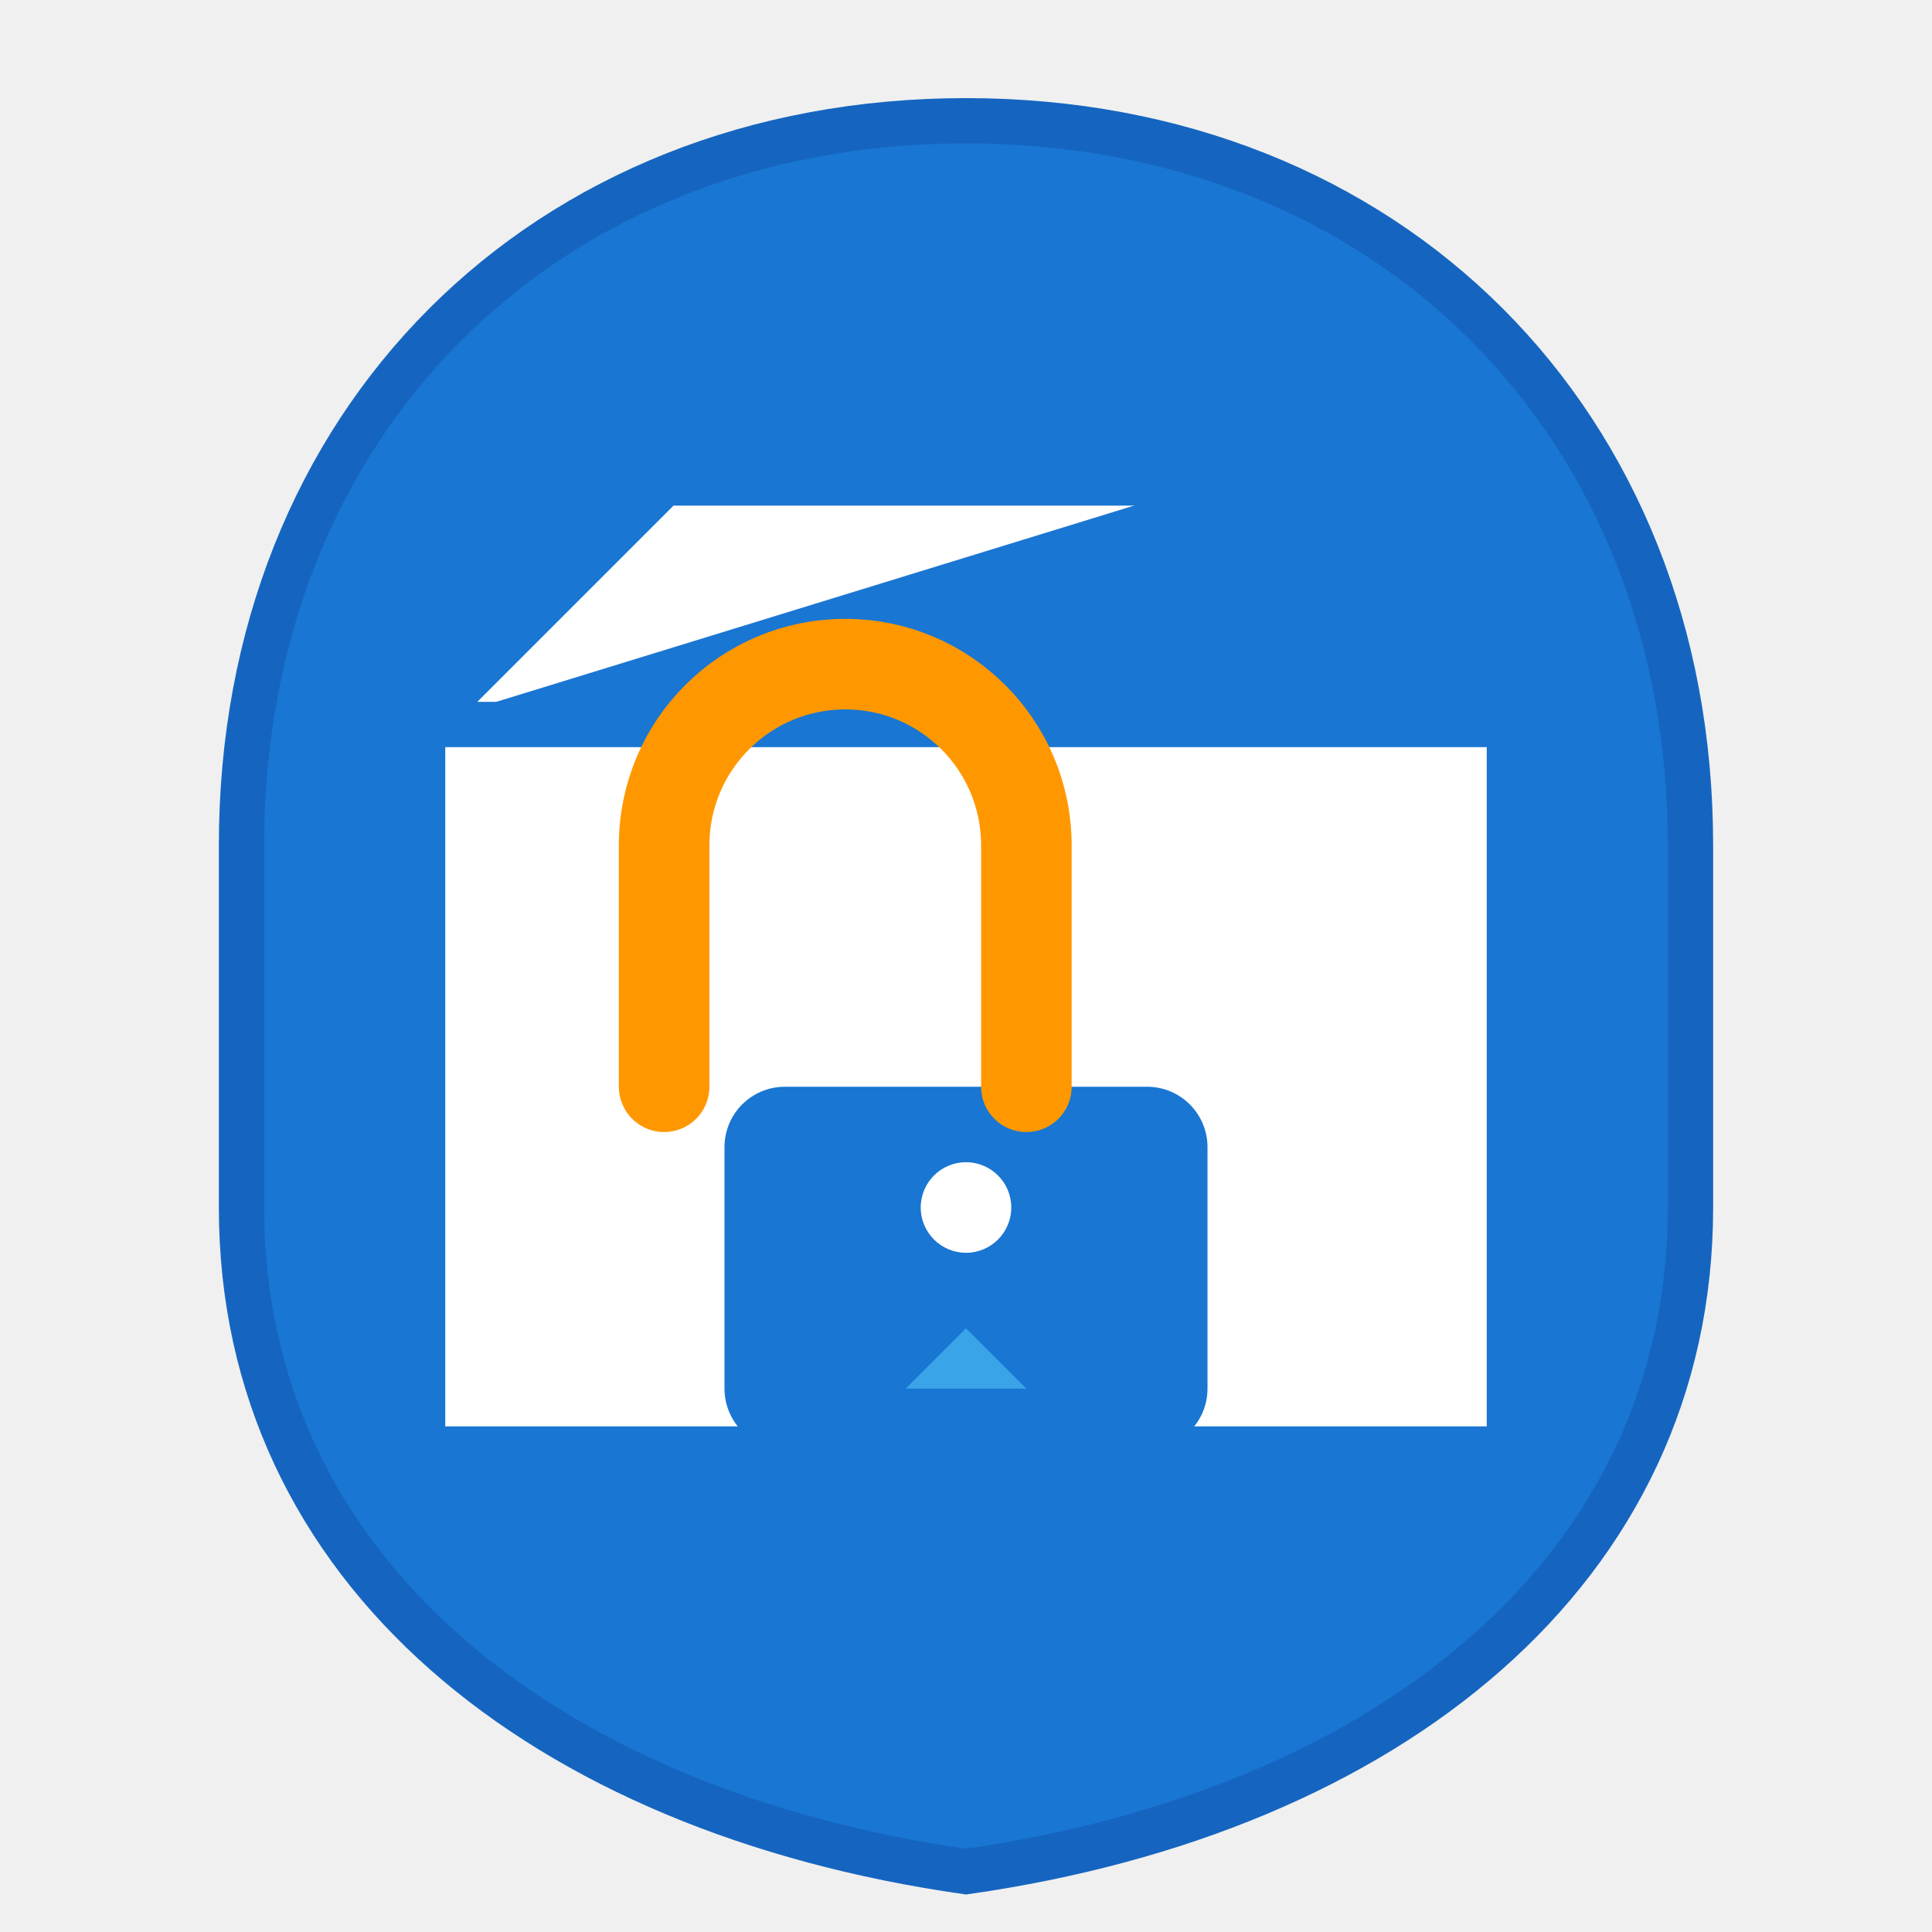
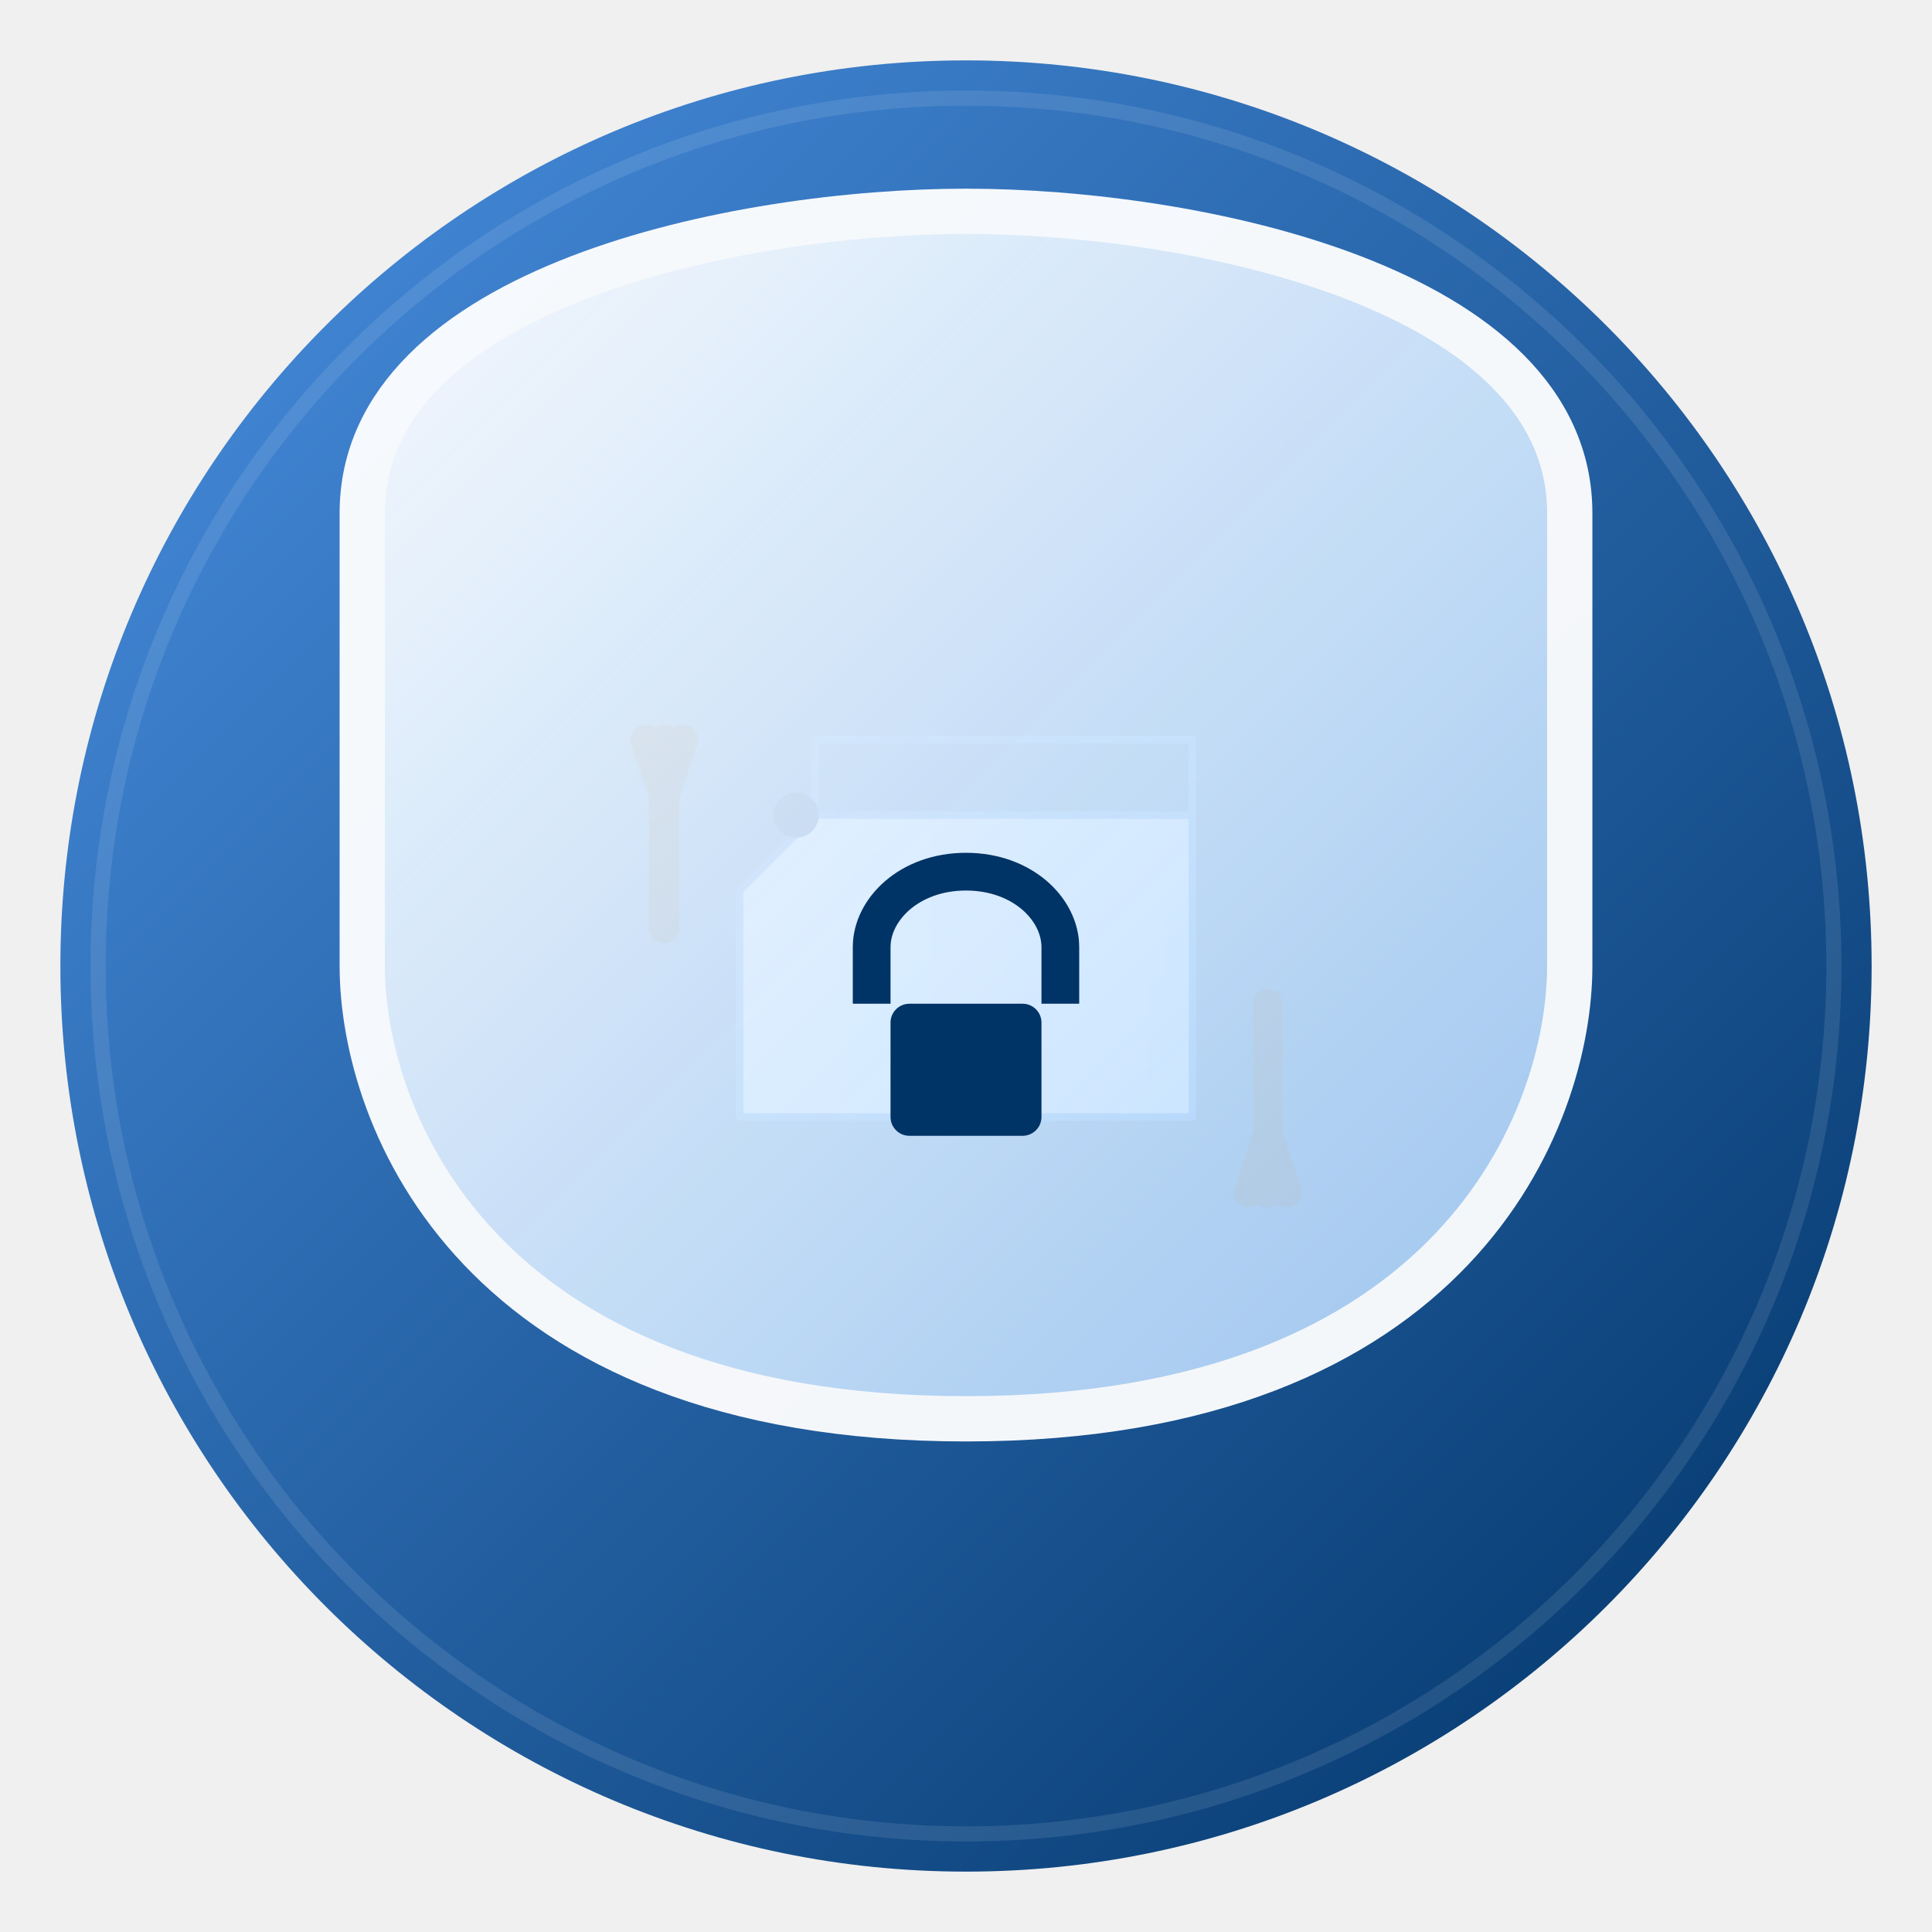
- <svg xmlns="http://www.w3.org/2000/svg" viewBox="0 0 64 64" width="64" height="64">
-   <g id="shield-layer">
-     <path d="M32 4 C 46 4 56 14 56 28 L 56 40 C 56 52 46 60 32 62 C 18 60 8 52 8 40 L 8 28 C 8 14 18 4 32 4 Z" fill="#1976D2" stroke="#1565C0" stroke-width="1.5" />
+ <svg xmlns="http://www.w3.org/2000/svg" width="512" height="512" viewBox="0 0 512 512" fill="none">
+   <defs>
+     <linearGradient id="bgGradient" x1="0%" y1="0%" x2="100%" y2="100%">
+       <stop offset="0%" style="stop-color:#4a90e2;stop-opacity:1" />
+       <stop offset="100%" style="stop-color:#003366;stop-opacity:1" />
+     </linearGradient>
+     <linearGradient id="shieldGradient" x1="0%" y1="0%" x2="100%" y2="100%">
+       <stop offset="0%" style="stop-color:#ffffff;stop-opacity:1" />
+       <stop offset="100%" style="stop-color:#b3d9ff;stop-opacity:0.9" />
+     </linearGradient>
+     <linearGradient id="fileGradient" x1="0%" y1="0%" x2="100%" y2="0%">
+       <stop offset="0%" style="stop-color:#ffffff;stop-opacity:1" />
+       <stop offset="100%" style="stop-color:#e6f2ff;stop-opacity:1" />
+     </linearGradient>
+   </defs>
+   <g id="group-background" opacity="1">
+     <circle cx="256" cy="256" r="240" fill="url(#bgGradient)" />
+     <circle cx="256" cy="256" r="230" stroke="white" stroke-width="4" stroke-opacity="0.1" fill="none" />
  </g>
-   <g id="file-layer">
-     <path d="M14 24 H 50 V 48 H 14 Z M 14 24 L 22 16 H 40" fill="#FFFFFF" stroke="#1976D2" stroke-width="1.5" stroke-linejoin="miter" />
+   <g id="group-sftp" transform="translate(256, 256)">
+     <path d="M-60 -20 L-60 40 L60 40 L60 -40 L-40 -40 Z" fill="url(#fileGradient)" stroke="#4a90e2" stroke-width="2" stroke-linejoin="round" />
+     <path d="M-40 -40 L-40 -60 L60 -60 L60 -40" fill="none" stroke="#4a90e2" stroke-width="2" stroke-linejoin="round" />
+     <g id="group-transfer-arrows" stroke="#333" stroke-width="8" stroke-linecap="round" stroke-linejoin="round" fill="none">
+       <path d="M-80 -10 L-80 -60" />
+       <path d="M-85 -60 L-80 -45 L-75 -60" />
+       <path d="M80 10 L80 60" />
+       <path d="M75 60 L80 45 L85 60" />
+     </g>
+     <circle cx="-45" cy="-40" r="6" fill="#003366" />
  </g>
-   <g id="lock-layer">
-     <rect x="24" y="36" width="16" height="12" rx="2" ry="2" fill="#1976D2" />
-     <circle cx="32" cy="40" r="1.5" fill="#FFFFFF" />
-     <path d="M22 36 V 28 A 6 6 0 0 1 34 28 V 36" fill="none" stroke="#FF9800" stroke-width="3" stroke-linecap="round" stroke-linejoin="round" />
-   </g>
-   <g id="detail-layer">
-     <path d="M32 44 L30 46 L34 46 Z" fill="#4FC3F7" opacity="0.6" />
+   <g id="group-dlp" transform="translate(256, 256)">
+     <path d="M0 120 C-130 120 -160 40 -160 0 L-160 -120 C-160 -180 -60 -200 0 -200 C60 -200 160 -180 160 -120 L160 0 C160 40 130 120 0 120 Z" fill="url(#shieldGradient)" stroke="#ffffff" stroke-width="12" opacity="0.95">
+       <animate attributeName="opacity" values="0.9;0.85;0.9" dur="3s" repeatCount="indefinite" />
+     </path>
+     <g fill="#003366" transform="translate(0, -10)">
+       <rect x="-20" y="20" width="40" height="35" rx="5" ry="5" />
+       <path d="M-25 20 L-25 5 C-25 -5 -15 -15 0 -15 C15 -15 25 -5 25 5 L25 20" stroke="#003366" stroke-width="10" fill="none" />
+     </g>
  </g>
</svg>
